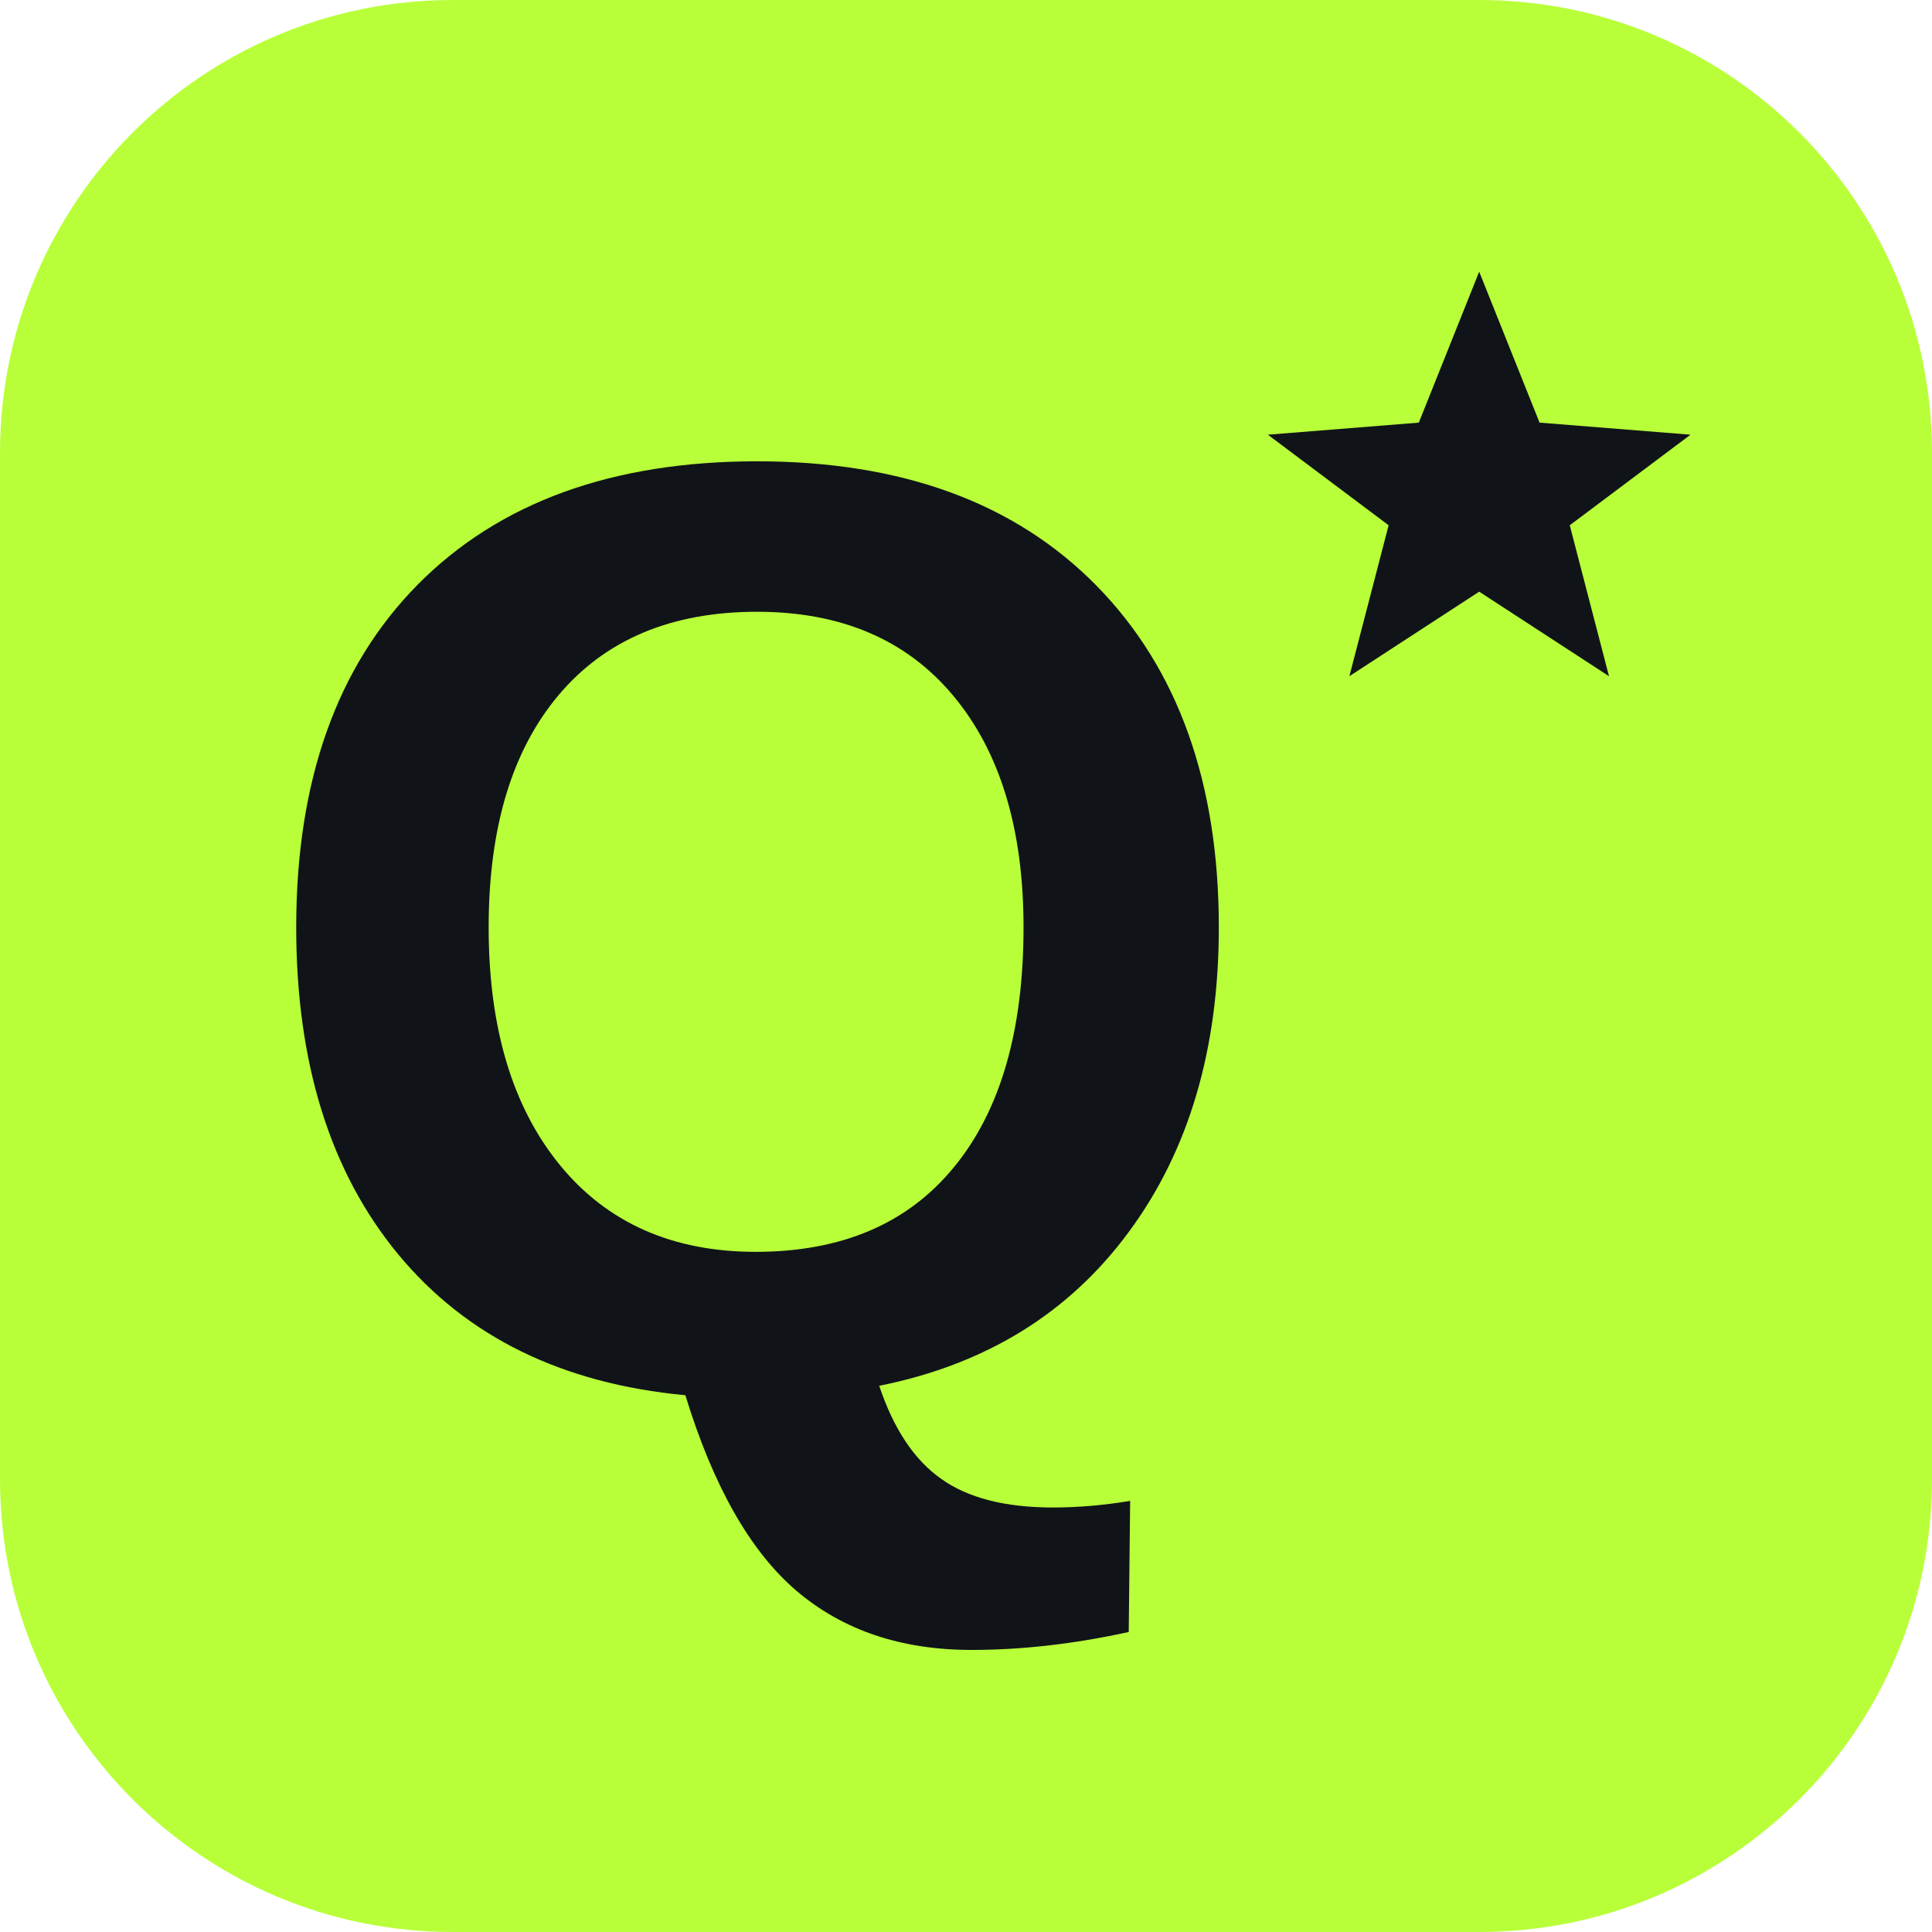
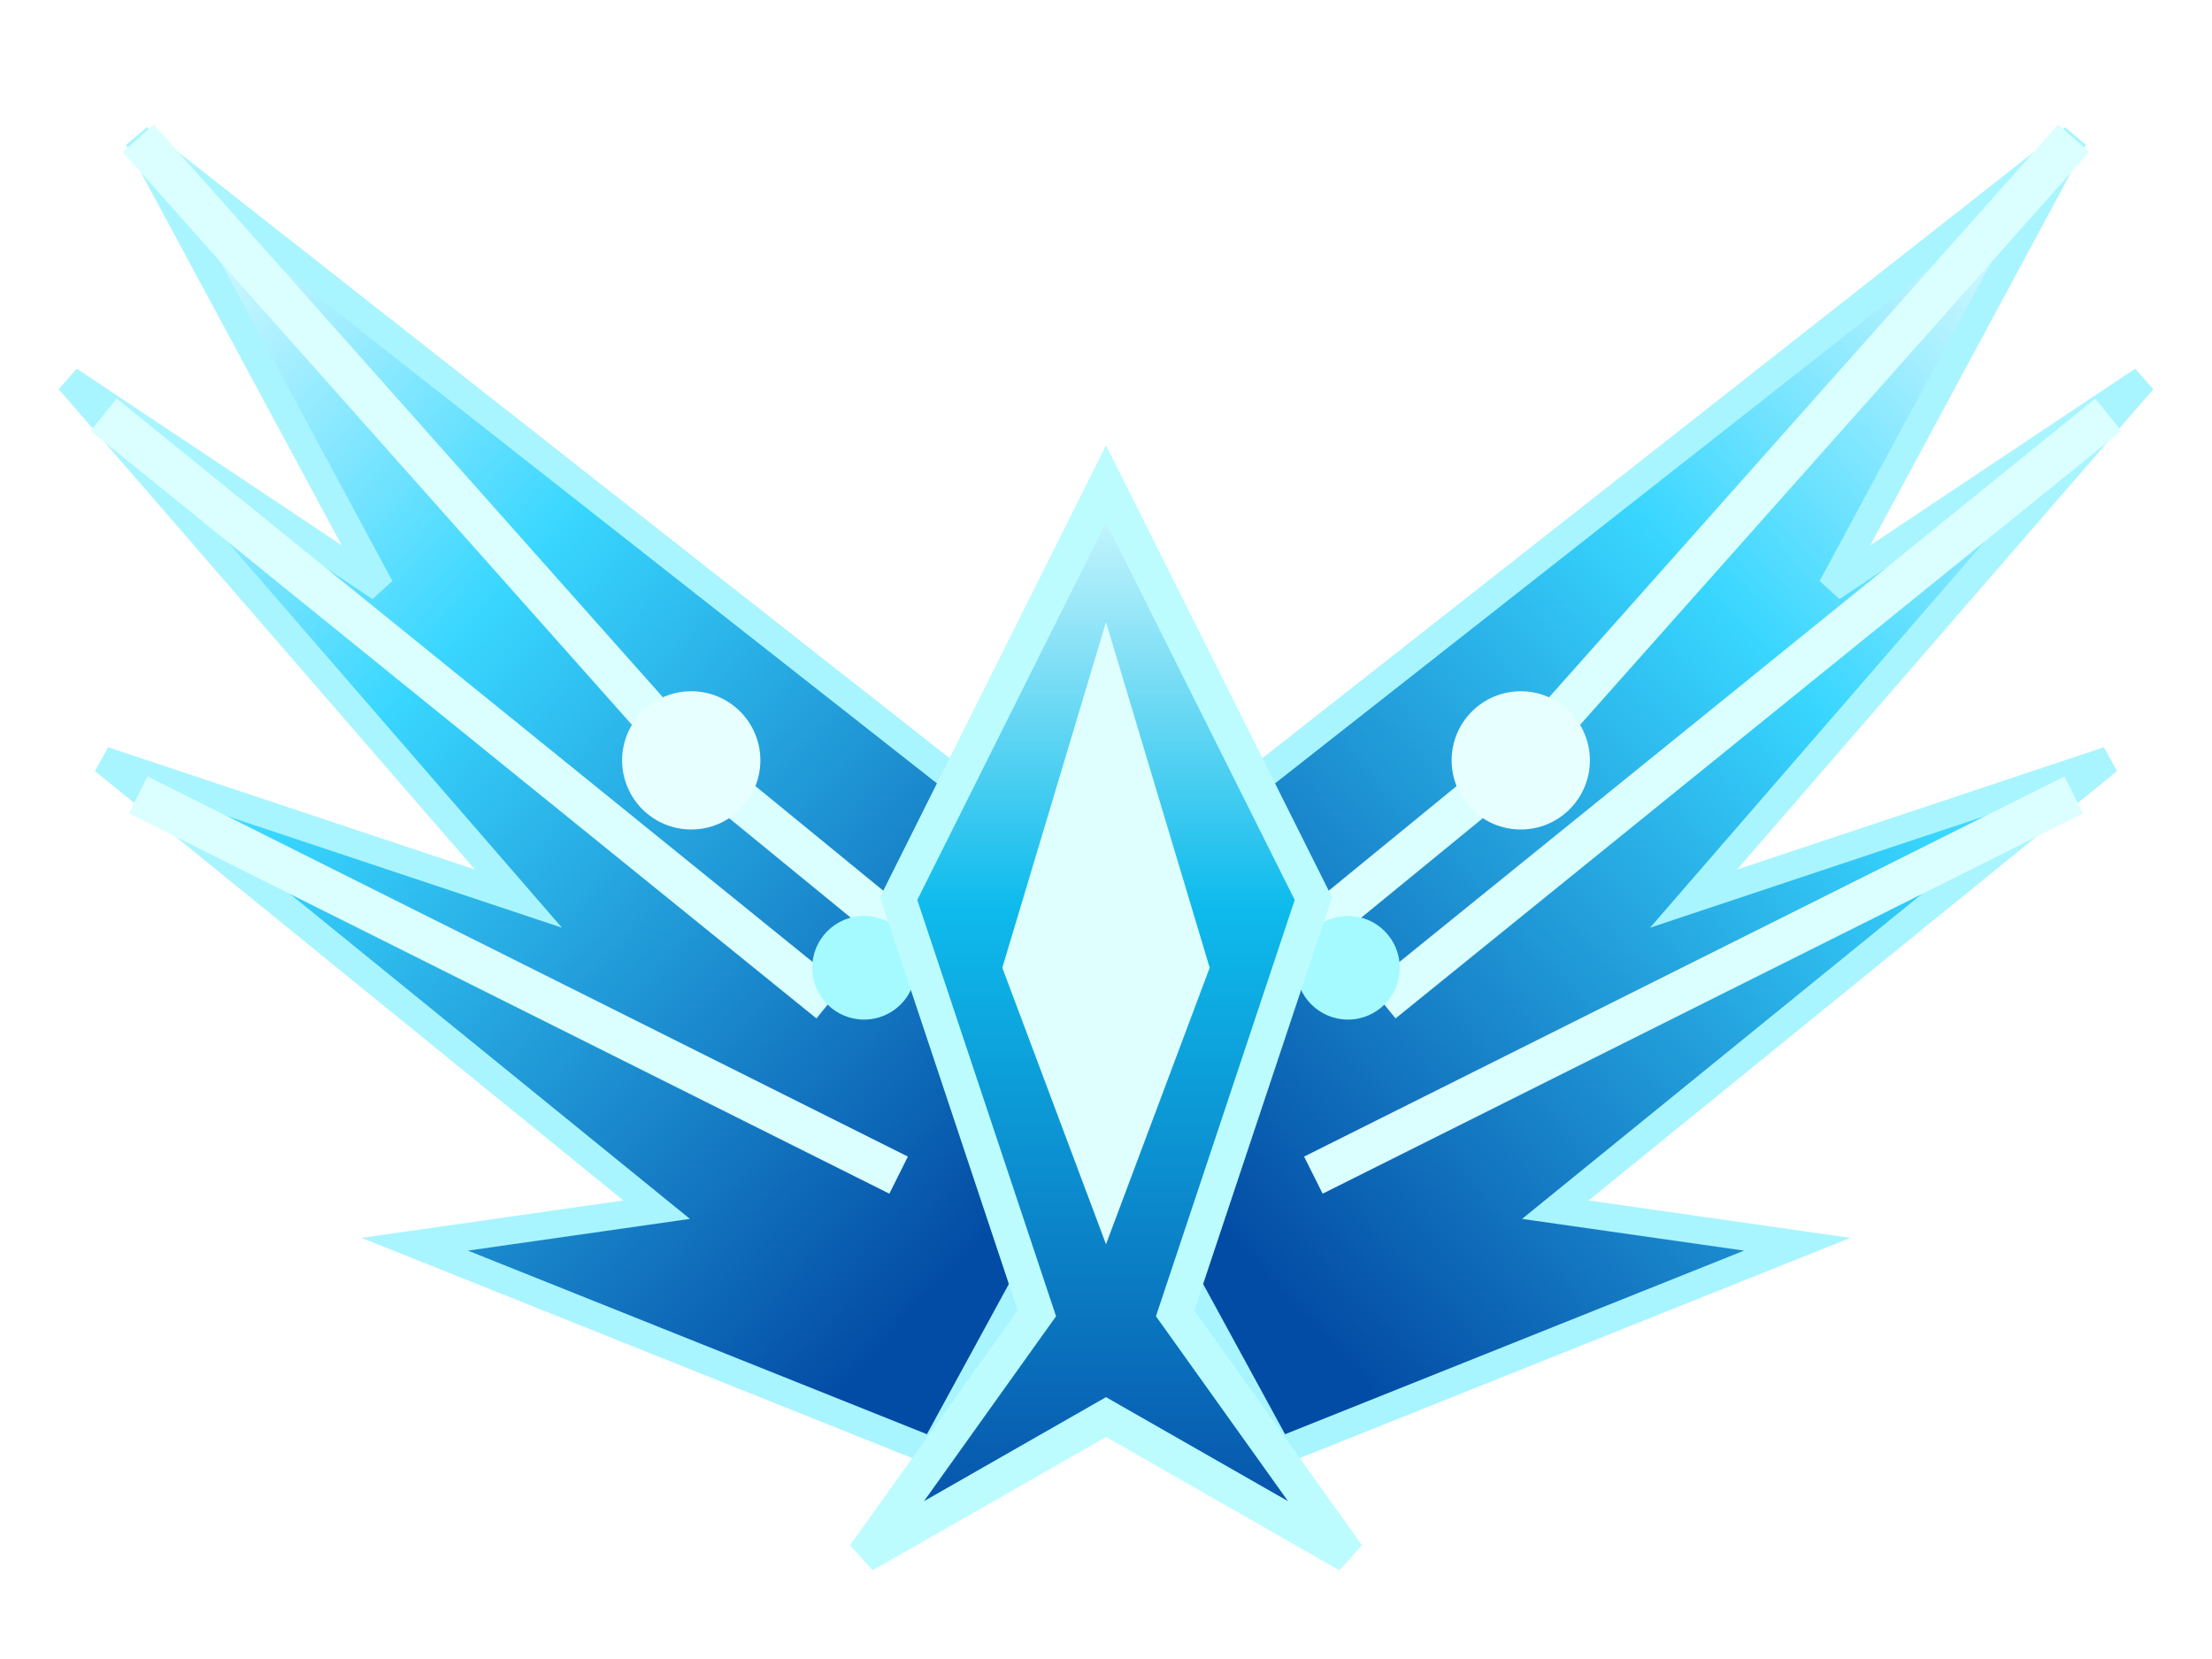
- <svg xmlns="http://www.w3.org/2000/svg" viewBox="0 0 64 64">
-   <rect width="64" height="64" rx="15" fill="#b8ff39" />
-   <text x="8" y="46" fill="#101419" font-family="Arial,sans-serif" font-size="44" font-weight="700">Q</text>
-   <path d="m49 9 2 5 5 .4-4 3 1.3 5-4.3-2.8-4.3 2.8 1.3-5-4-3 5-.4z" fill="#101419" />
+ <svg xmlns="http://www.w3.org/2000/svg" viewBox="0 0 64 48" fill="none" aria-label="Project Glasswing">
+   <defs>
+     <linearGradient id="wing" x1="4" y1="6" x2="32" y2="32" gradientUnits="userSpaceOnUse">
+       <stop stop-color="#efffff" />
+       <stop offset=".4" stop-color="#38d6ff" />
+       <stop offset="1" stop-color="#034ca5" />
+     </linearGradient>
+     <linearGradient id="core" x1="32" y1="13" x2="32" y2="46" gradientUnits="userSpaceOnUse">
+       <stop stop-color="#e4ffff" />
+       <stop offset=".4" stop-color="#0ebbec" />
+       <stop offset="1" stop-color="#0747a2" />
+     </linearGradient>
+     <g id="left">
+       <path d="M32 26 4 4l7 13-9-6 13 15-12-4 16 13-7 1 15 6 6-11Z" fill="url(#wing)" stroke="#a8f5ff" stroke-width=".8" />
+       <path d="M4 4 20 22l11 9M3 12l21 17M4 23l22 11" stroke="#dbffff" stroke-width="1.2" />
+       <circle cx="20" cy="22" r="2" fill="#e8ffff" />
+       <circle cx="25" cy="28" r="1.5" fill="#a5faff" />
+     </g>
+   </defs>
+   <use href="#left" />
+   <use href="#left" transform="translate(64 0) scale(-1 1)" />
+   <path d="m32 14-6 12 4 12-5 7 7-4 7 4-5-7 4-12Z" fill="url(#core)" stroke="#bcfcff" />
+   <path d="m32 18-3 10 3 8 3-8Z" fill="#dfffff" />
</svg>
